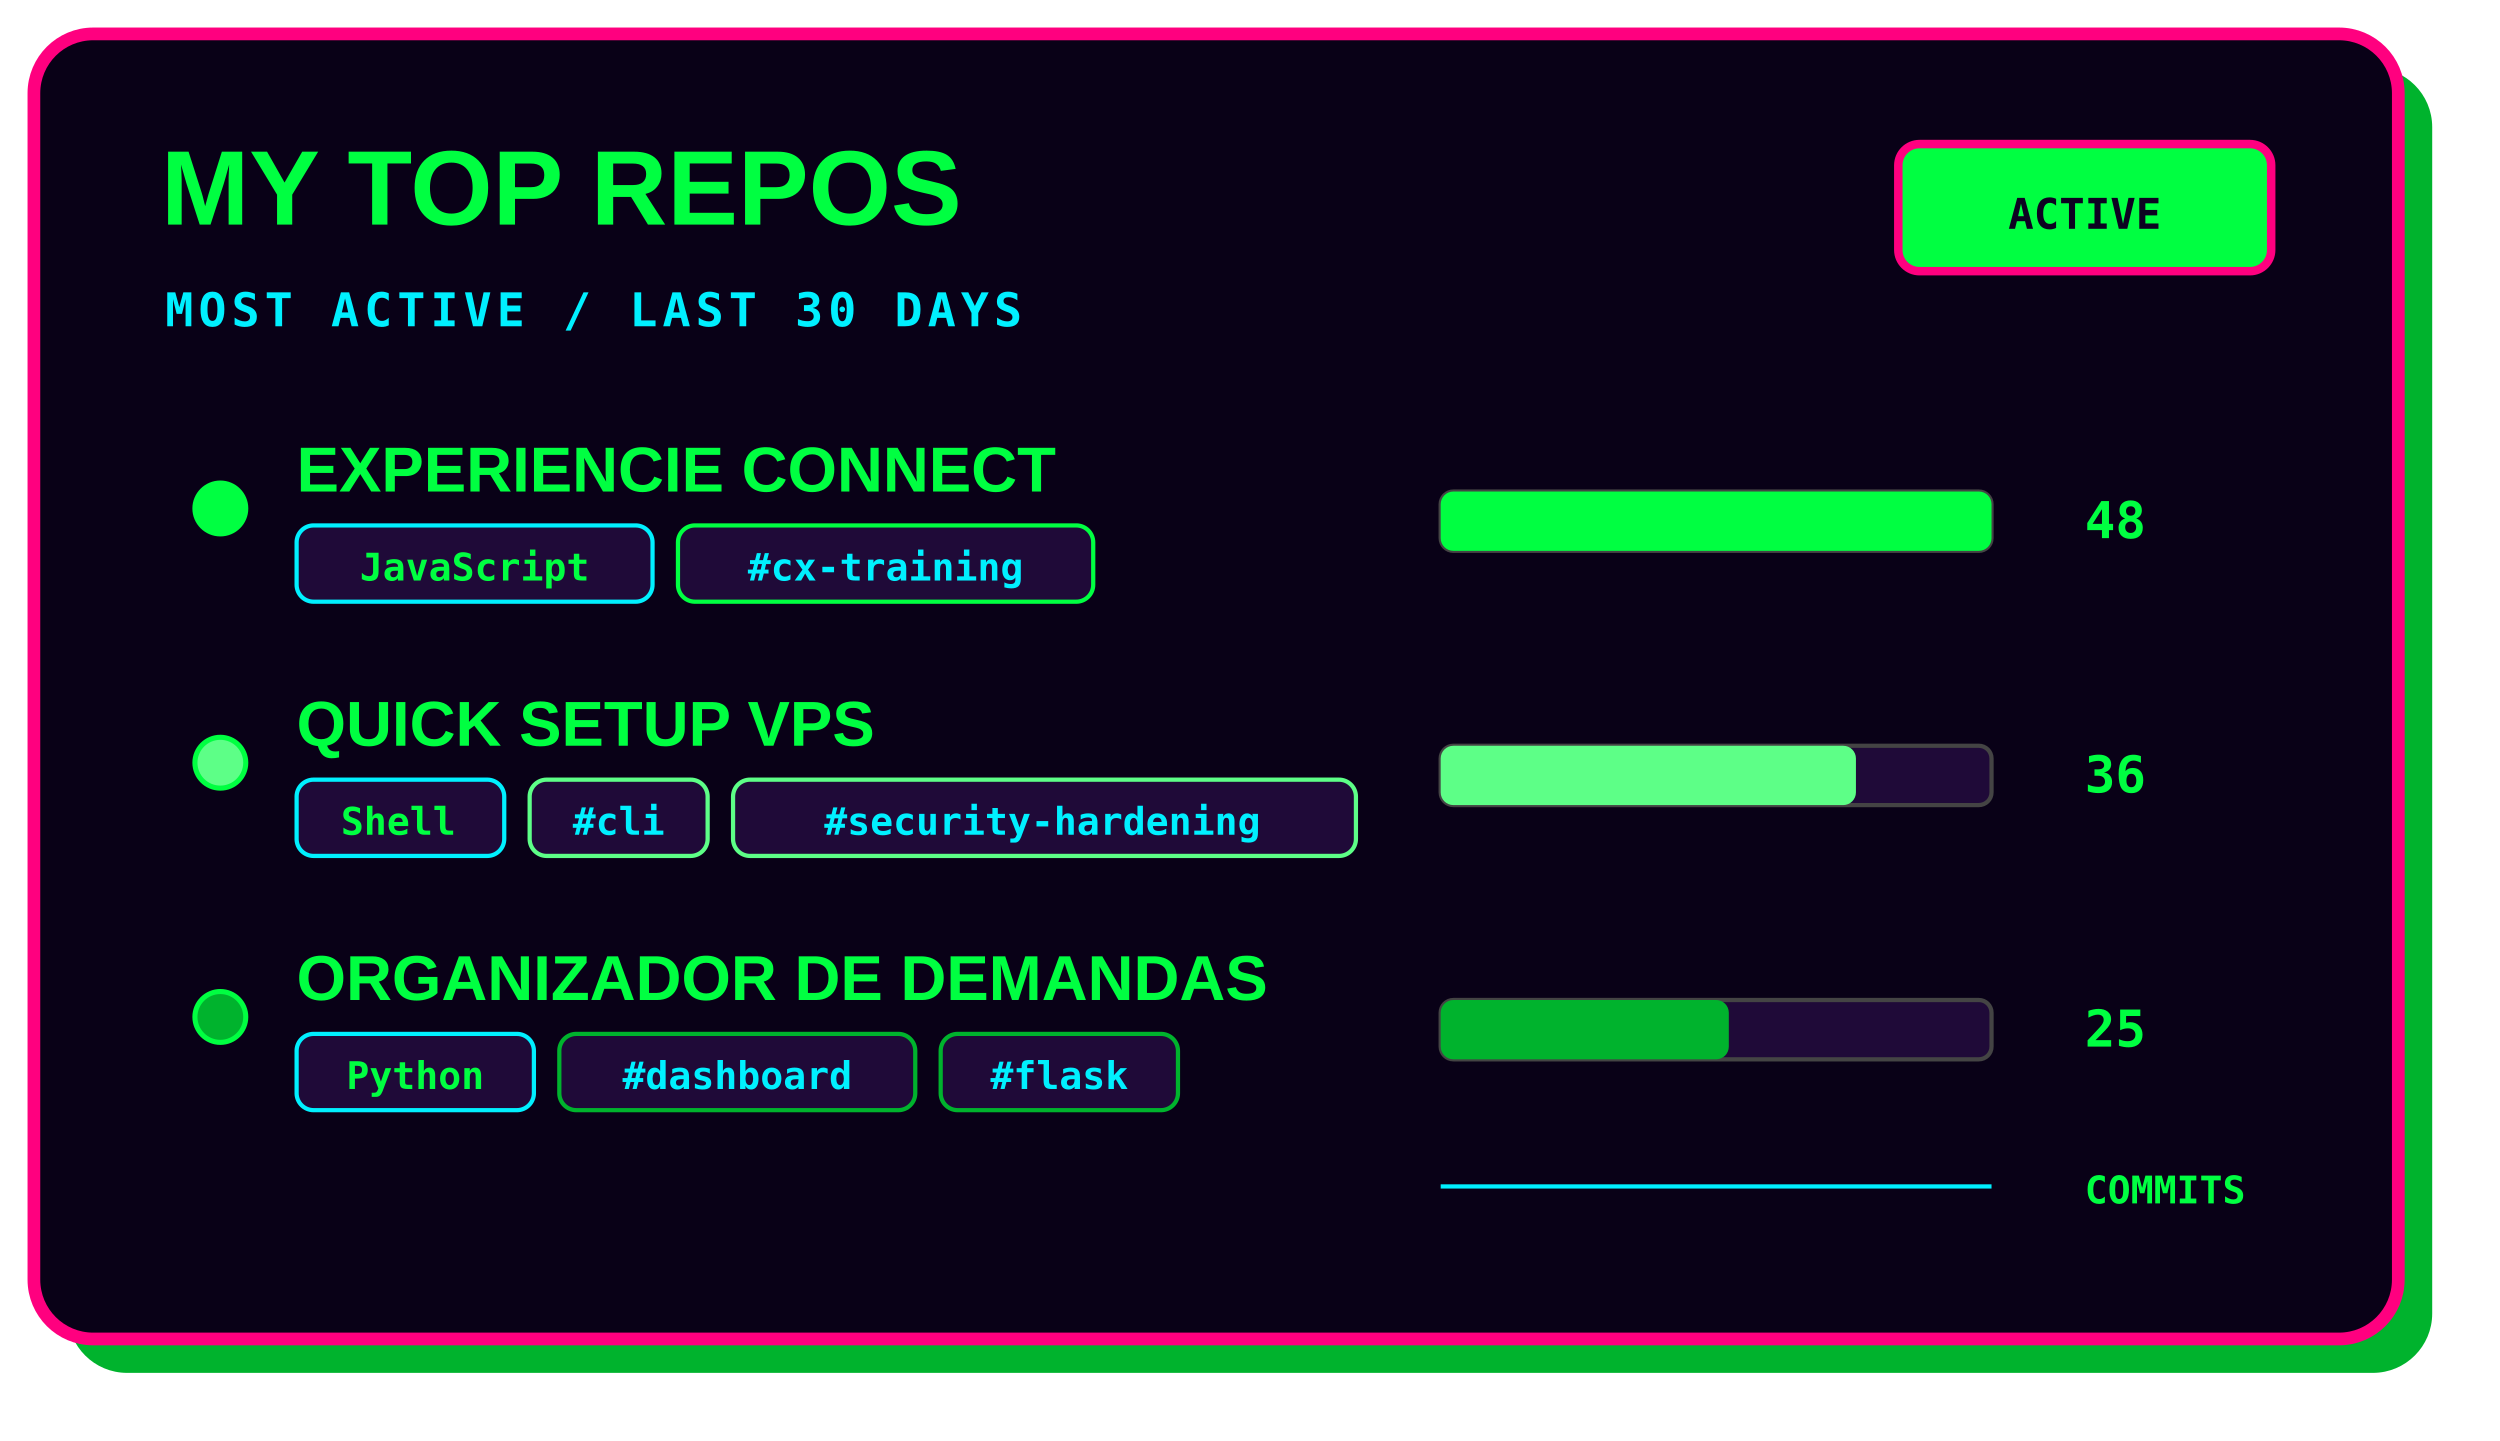
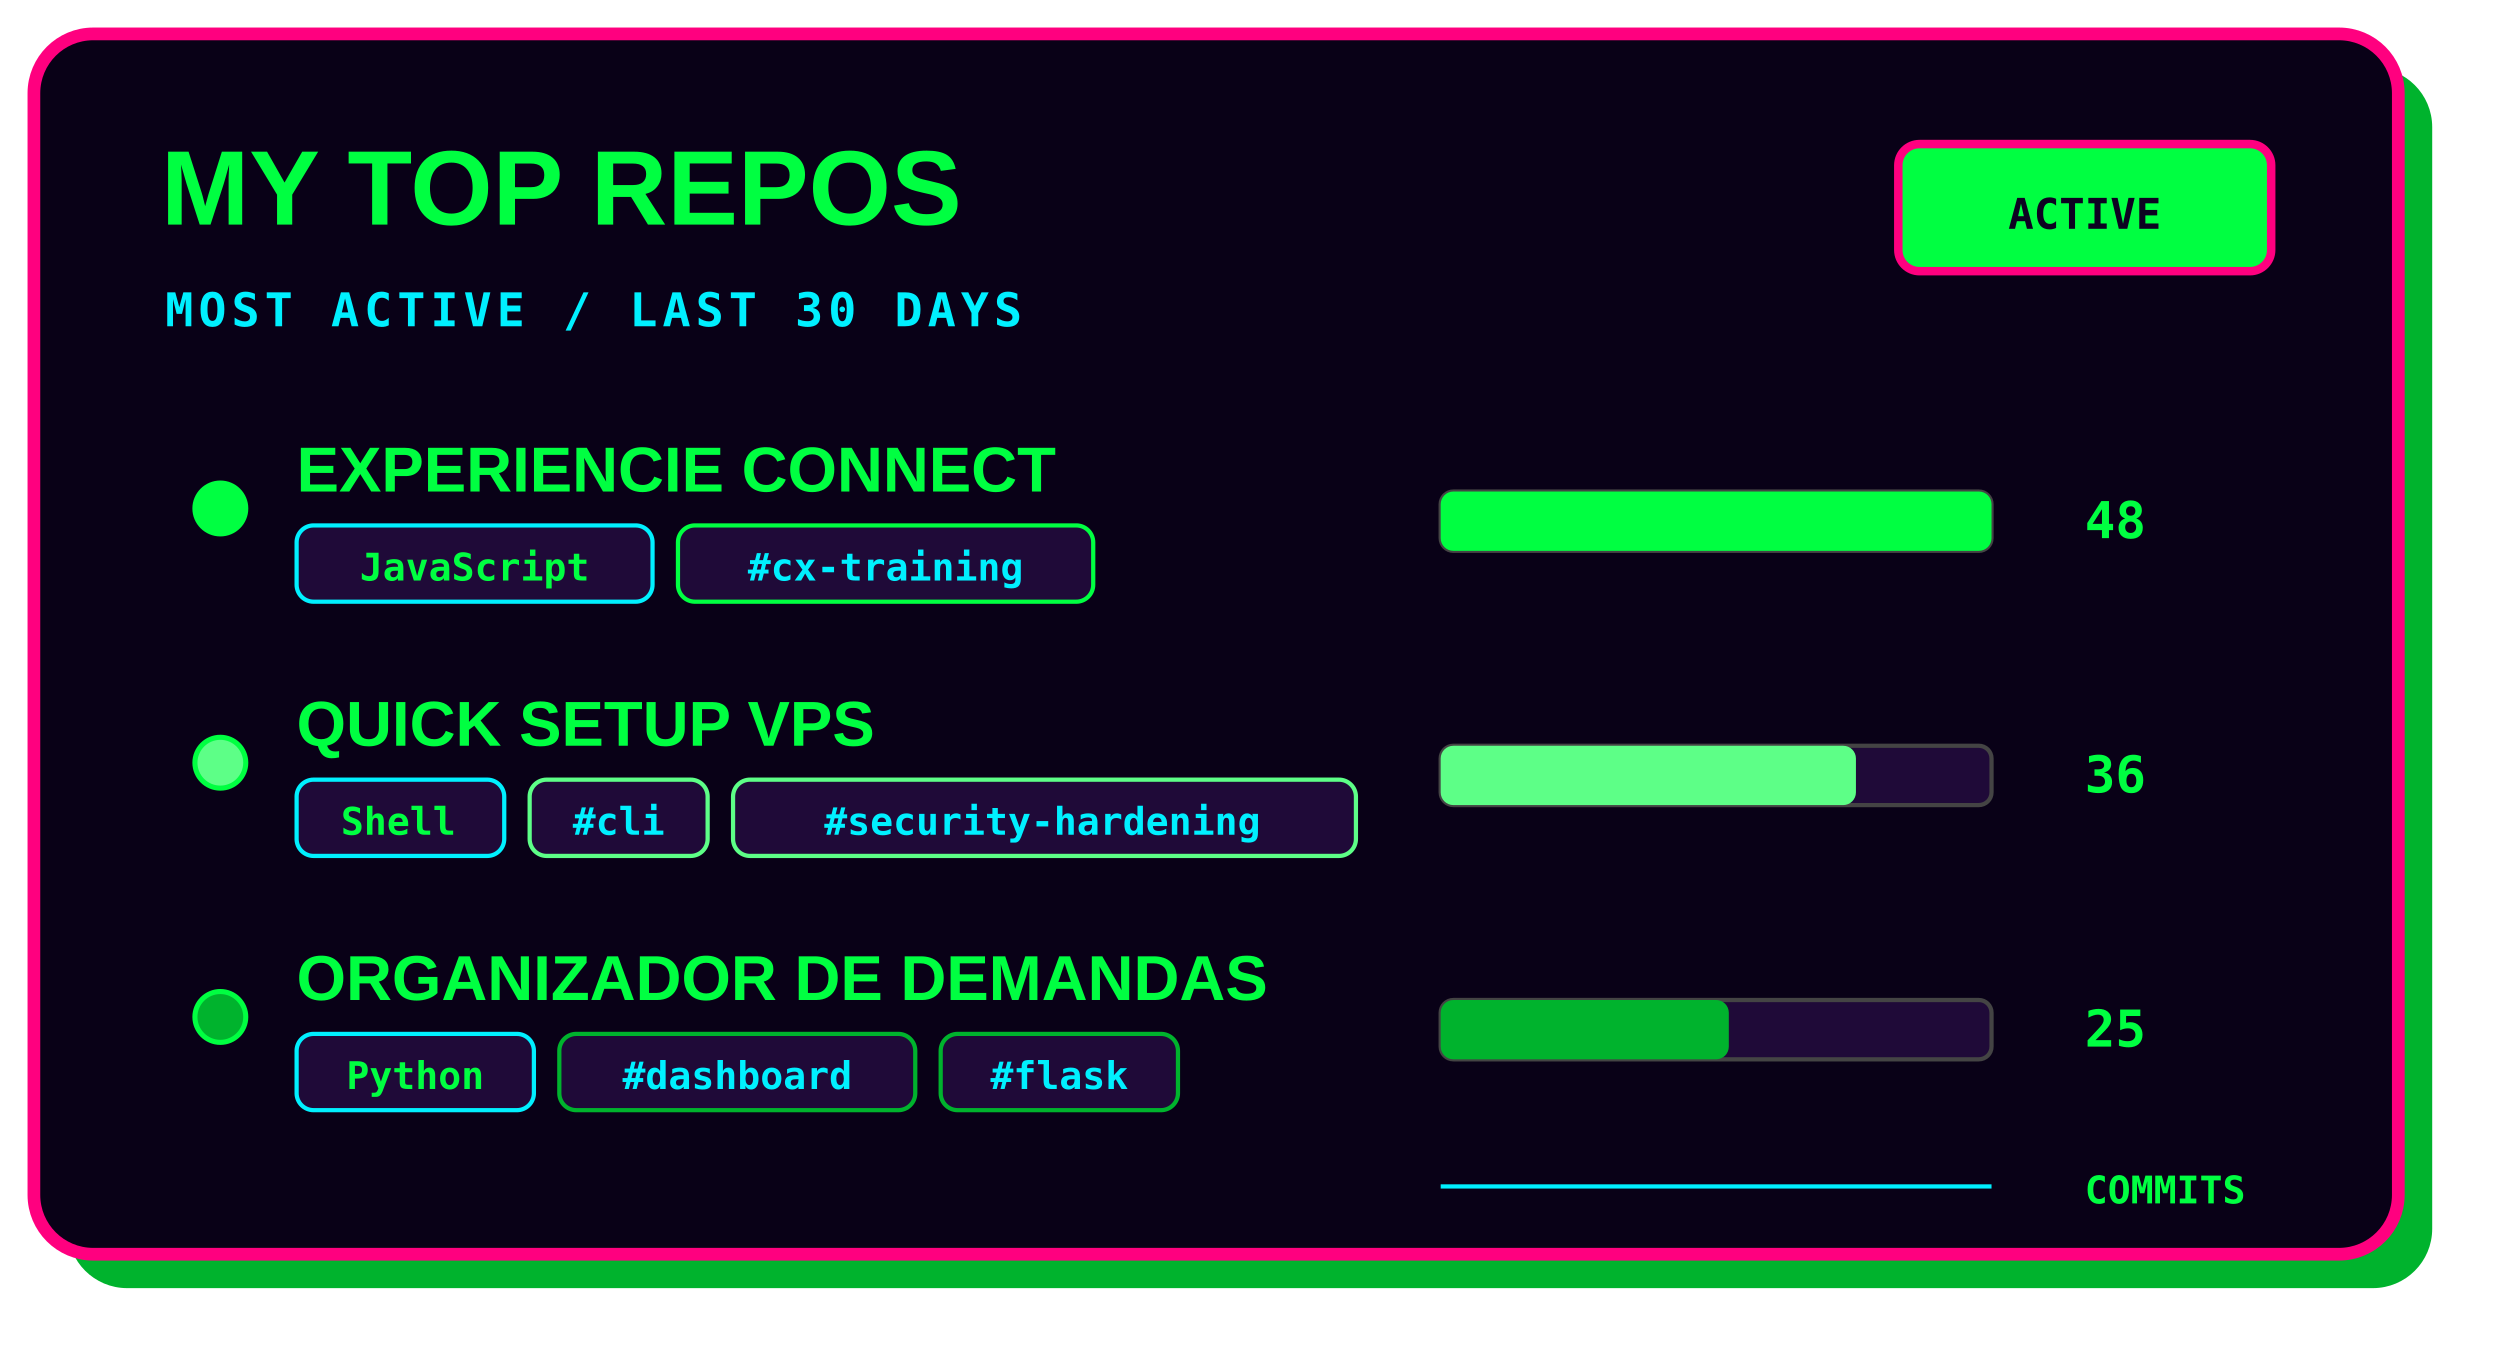
- <svg xmlns="http://www.w3.org/2000/svg" width="590" height="340" viewBox="0 0 590 340" role="img">
-   <rect x="16" y="16" width="558" height="308" rx="14" fill="#00B32D" />
-   <rect x="8" y="8" width="558" height="308" rx="14" fill="#090117" stroke="#FF007F" stroke-width="3" />
+ <svg xmlns="http://www.w3.org/2000/svg" width="590" height="320" viewBox="0 0 590 320" role="img">
+   <rect x="16" y="16" width="558" height="288" rx="14" fill="#00B32D" />
+   <rect x="8" y="8" width="558" height="288" rx="14" fill="#090117" stroke="#FF007F" stroke-width="3" />
  <text x="38" y="53" fill="#00FF41" font-family="Arial, sans-serif" font-size="25" font-weight="800">MY TOP REPOS</text>
  <text x="39" y="77" fill="#00F0FF" font-family="monospace" font-size="11" font-weight="700" letter-spacing="1.2">MOST ACTIVE / LAST 30 DAYS</text>
  <rect x="448" y="34" width="88" height="30" rx="5" fill="#00FF41" stroke="#FF007F" stroke-width="2" />
  <text x="492" y="54" text-anchor="middle" fill="#0D0221" font-family="monospace" font-size="10" font-weight="700">ACTIVE</text>
  <circle cx="52" cy="120" r="6" fill="#00FF41" stroke="#00FF41" stroke-width="1.2" />
  <text x="70" y="116" fill="#00FF41" font-family="Arial, sans-serif" font-size="15" font-weight="800">EXPERIENCIE CONNECT</text>
  <rect x="70" y="124" width="84" height="18" rx="4" fill="#1F0A38" stroke="#00F0FF" stroke-width="1" />
  <text x="112" y="137" text-anchor="middle" fill="#00FF41" font-family="monospace" font-size="9" font-weight="700">JavaScript</text>
  <rect x="160" y="124" width="98" height="18" rx="4" fill="#1F0A38" stroke="#00FF41" stroke-width="1" />
  <text x="209" y="137" text-anchor="middle" fill="#00F0FF" font-family="monospace" font-size="9" font-weight="700">#cx-training</text>
  <rect x="340" y="116" width="130" height="14" rx="3" fill="#1F0A38" stroke="#444" stroke-width="1" />
  <rect x="340" y="116" width="130" height="14" rx="3" fill="#00FF41" />
  <text x="492" y="127" fill="#00FF41" font-family="monospace" font-size="12" font-weight="700">48</text>
  <circle cx="52" cy="180" r="6" fill="#5DFF87" stroke="#00FF41" stroke-width="1.2" />
  <text x="70" y="176" fill="#00FF41" font-family="Arial, sans-serif" font-size="15" font-weight="800">QUICK SETUP VPS</text>
  <rect x="70" y="184" width="49" height="18" rx="4" fill="#1F0A38" stroke="#00F0FF" stroke-width="1" />
  <text x="94" y="197" text-anchor="middle" fill="#00FF41" font-family="monospace" font-size="9" font-weight="700">Shell</text>
  <rect x="125" y="184" width="42" height="18" rx="4" fill="#1F0A38" stroke="#5DFF87" stroke-width="1" />
  <text x="146" y="197" text-anchor="middle" fill="#00F0FF" font-family="monospace" font-size="9" font-weight="700">#cli</text>
  <rect x="173" y="184" width="147" height="18" rx="4" fill="#1F0A38" stroke="#5DFF87" stroke-width="1" />
  <text x="246" y="197" text-anchor="middle" fill="#00F0FF" font-family="monospace" font-size="9" font-weight="700">#security-hardening</text>
  <rect x="340" y="176" width="130" height="14" rx="3" fill="#1F0A38" stroke="#444" stroke-width="1" />
  <rect x="340" y="176" width="98" height="14" rx="3" fill="#5DFF87" />
  <text x="492" y="187" fill="#00FF41" font-family="monospace" font-size="12" font-weight="700">36</text>
  <circle cx="52" cy="240" r="6" fill="#00B32D" stroke="#00FF41" stroke-width="1.2" />
  <text x="70" y="236" fill="#00FF41" font-family="Arial, sans-serif" font-size="15" font-weight="800">ORGANIZADOR DE DEMANDAS</text>
  <rect x="70" y="244" width="56" height="18" rx="4" fill="#1F0A38" stroke="#00F0FF" stroke-width="1" />
  <text x="98" y="257" text-anchor="middle" fill="#00FF41" font-family="monospace" font-size="9" font-weight="700">Python</text>
  <rect x="132" y="244" width="84" height="18" rx="4" fill="#1F0A38" stroke="#00B32D" stroke-width="1" />
  <text x="174" y="257" text-anchor="middle" fill="#00F0FF" font-family="monospace" font-size="9" font-weight="700">#dashboard</text>
  <rect x="222" y="244" width="56" height="18" rx="4" fill="#1F0A38" stroke="#00B32D" stroke-width="1" />
  <text x="250" y="257" text-anchor="middle" fill="#00F0FF" font-family="monospace" font-size="9" font-weight="700">#flask</text>
  <rect x="340" y="236" width="130" height="14" rx="3" fill="#1F0A38" stroke="#444" stroke-width="1" />
  <rect x="340" y="236" width="68" height="14" rx="3" fill="#00B32D" />
  <text x="492" y="247" fill="#00FF41" font-family="monospace" font-size="12" font-weight="700">25</text>
  <path d="M340 280 H470" stroke="#00F0FF" stroke-width="1" />
  <text x="492" y="284" fill="#00FF41" font-family="monospace" font-size="9" font-weight="700">COMMITS</text>
</svg>
